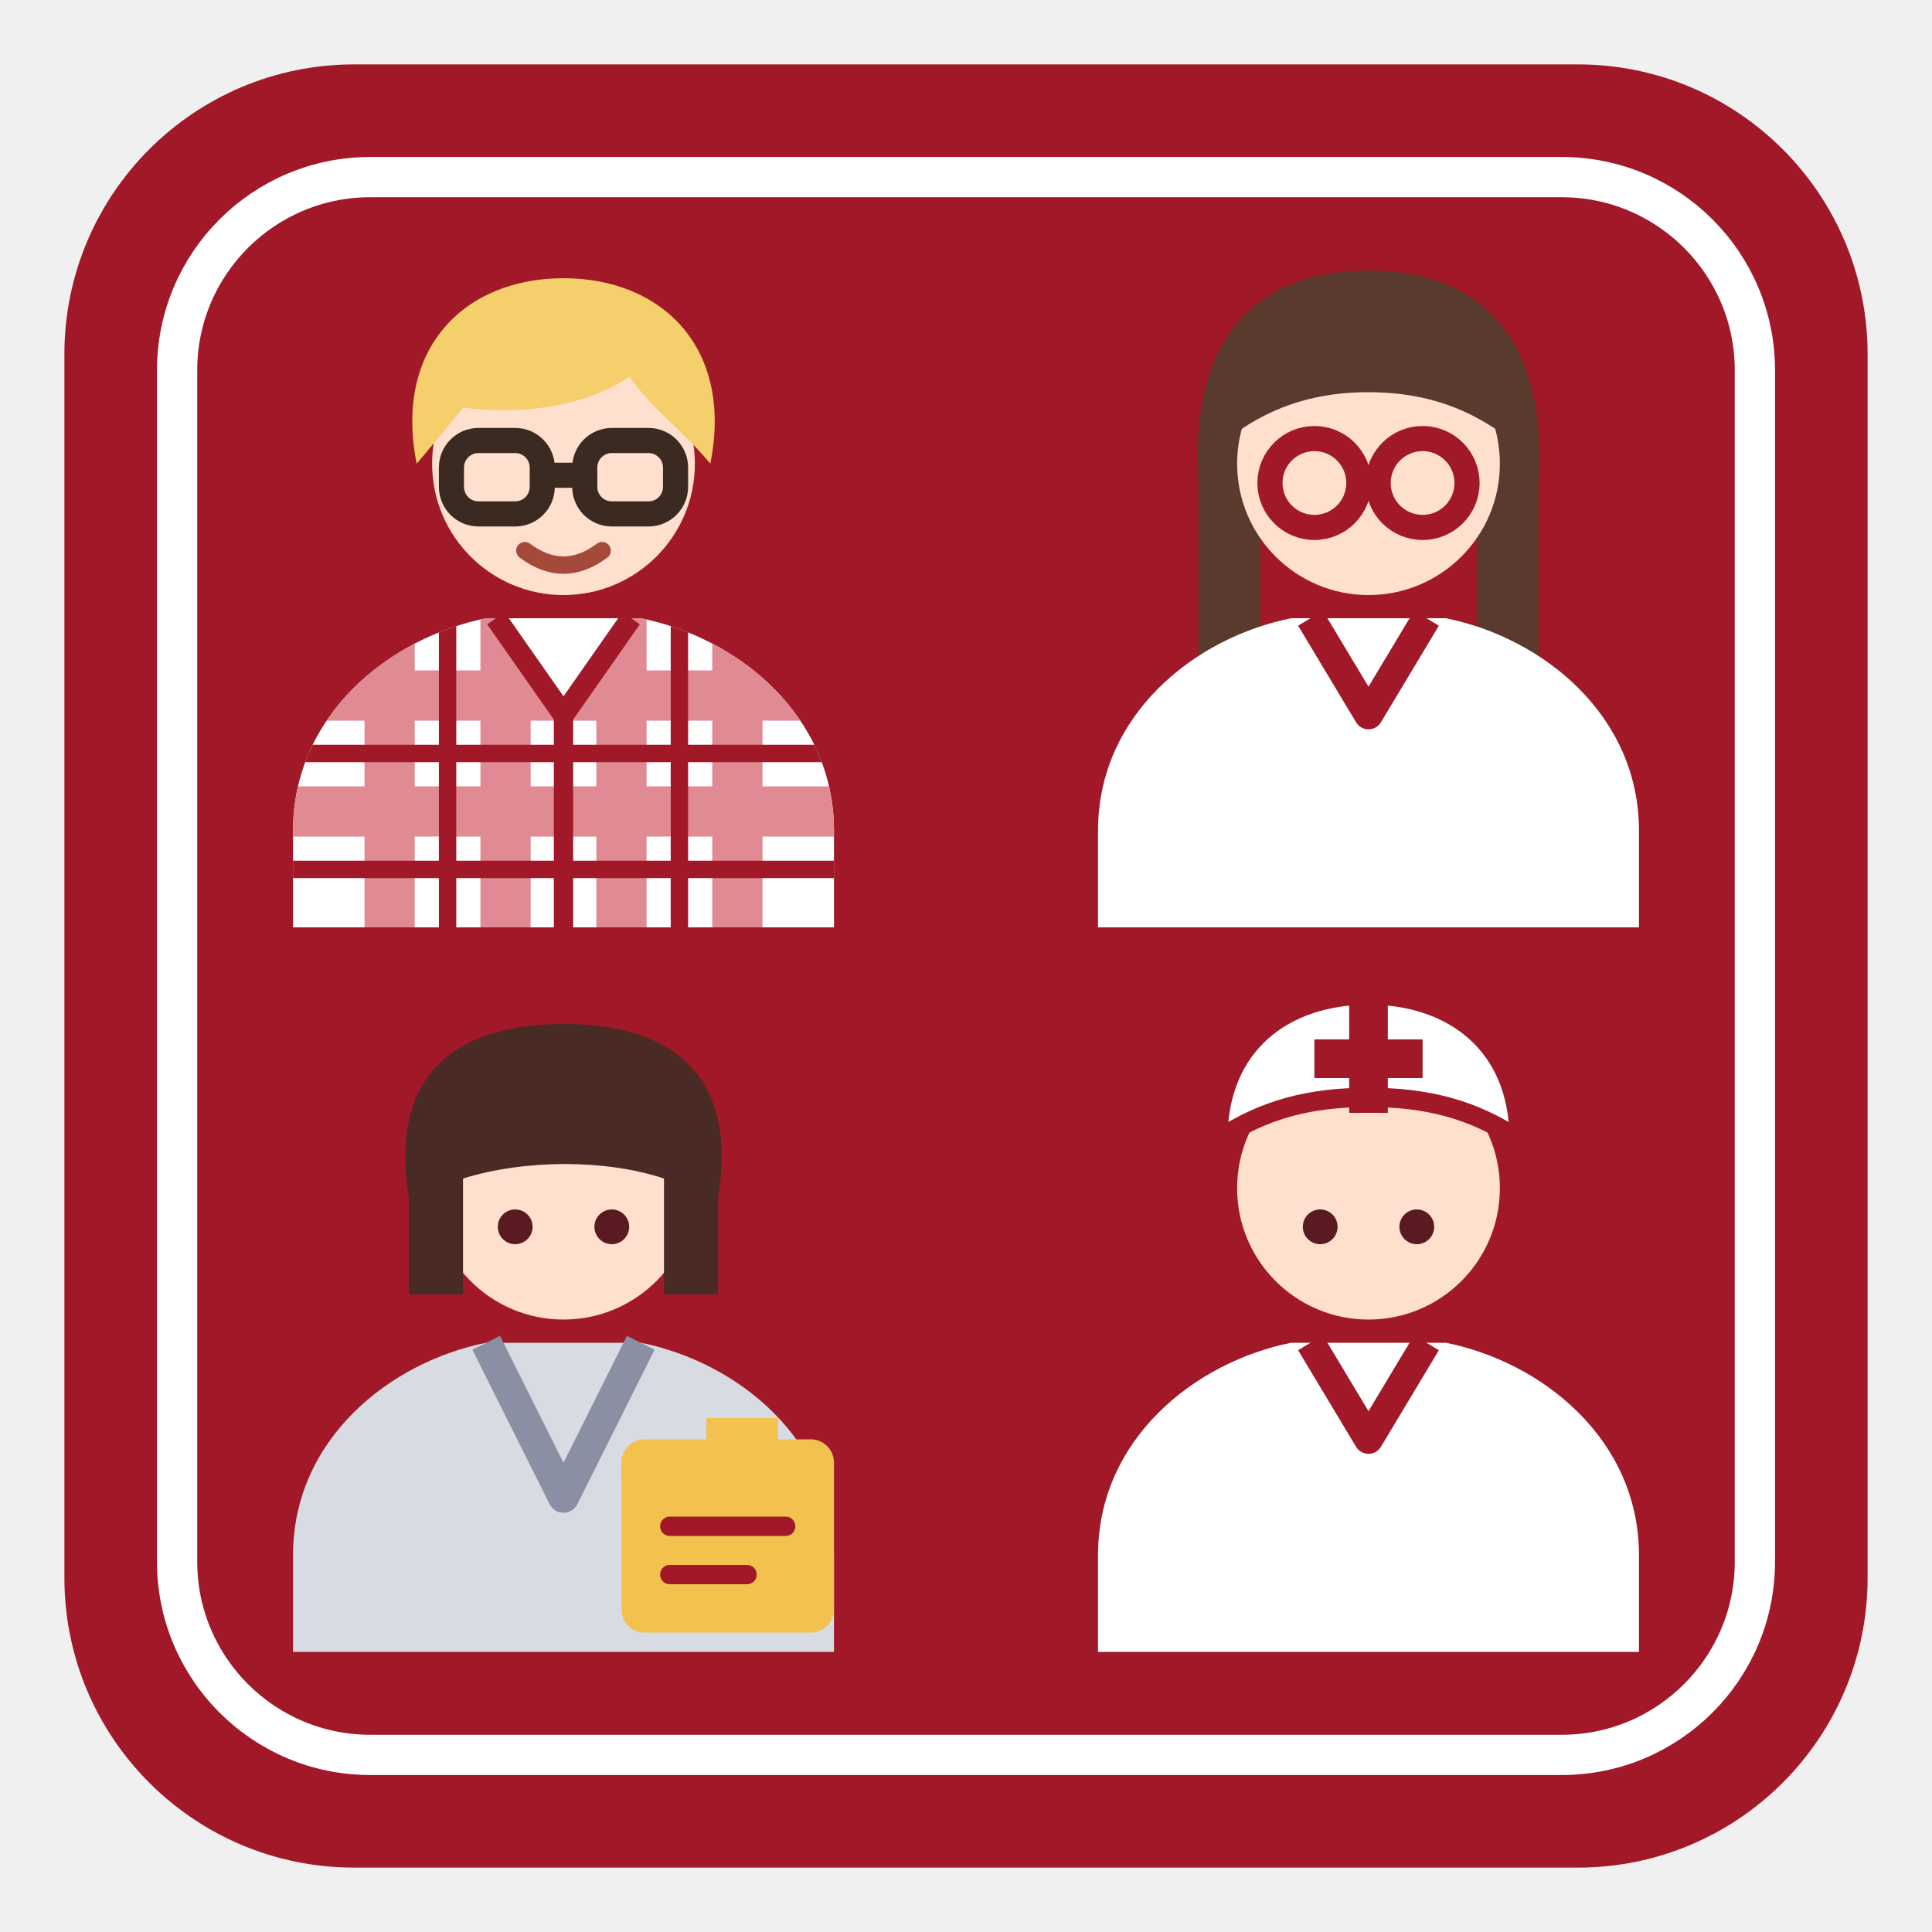
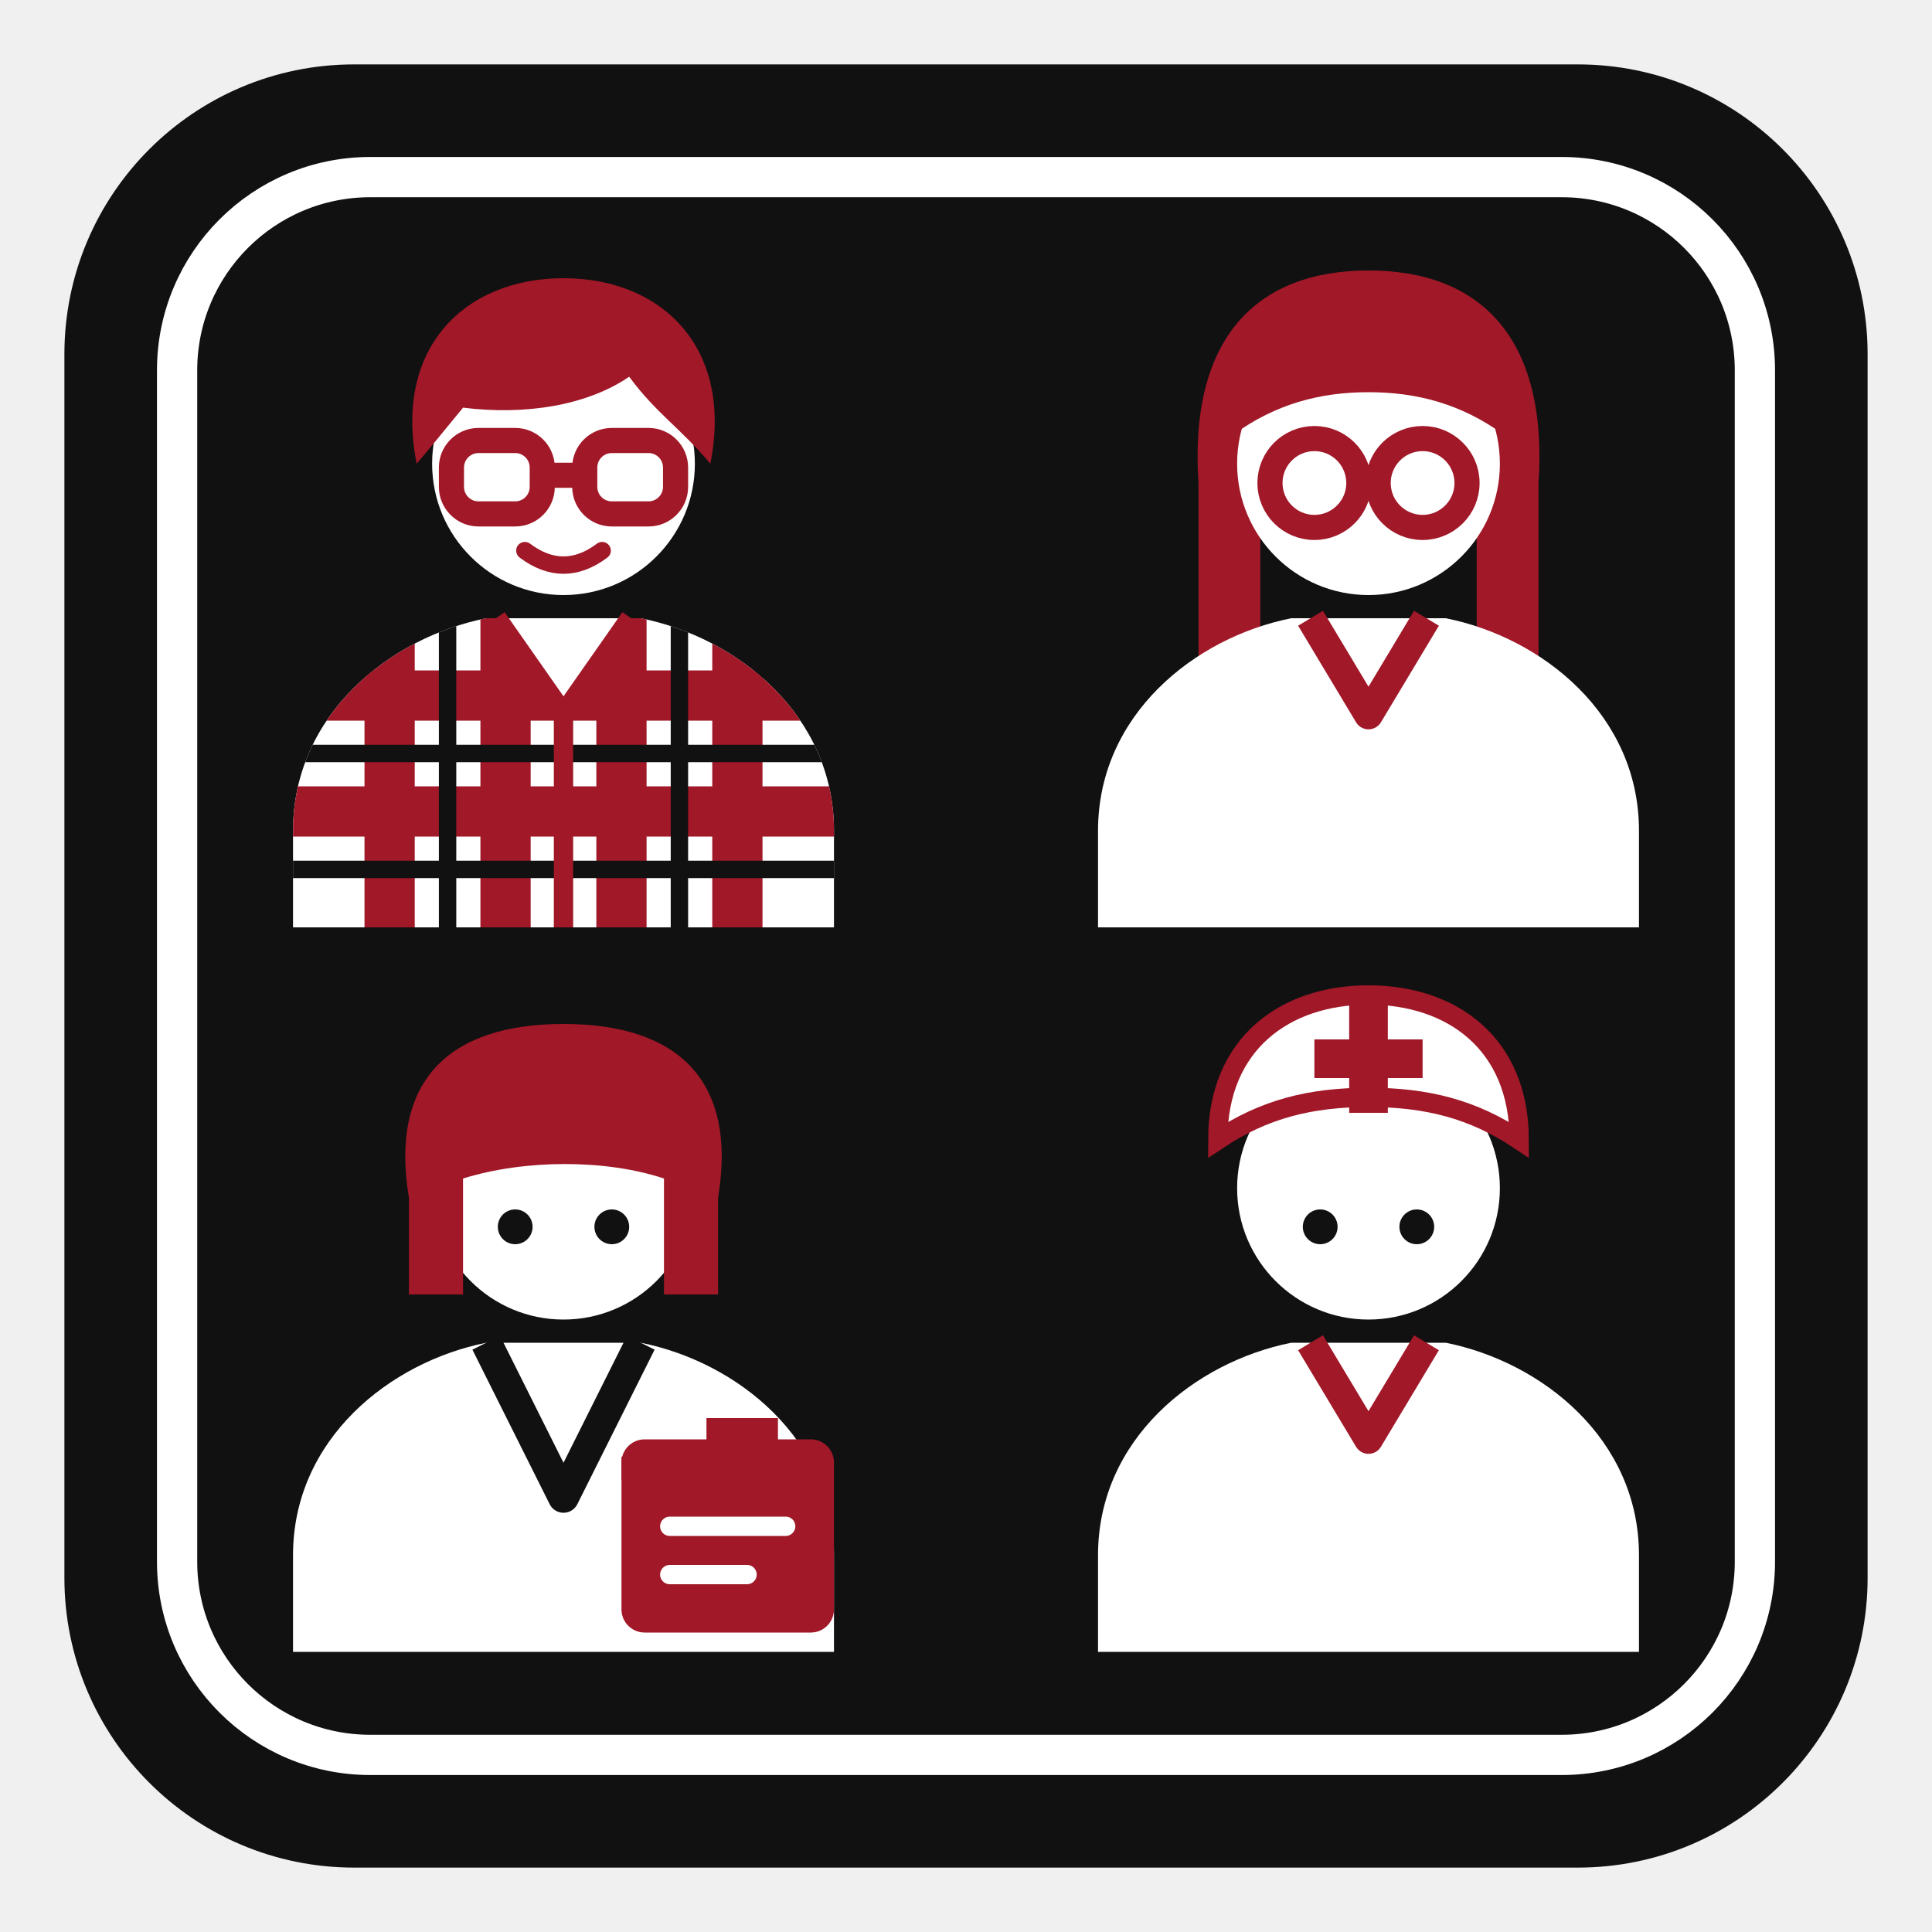
<svg xmlns="http://www.w3.org/2000/svg" viewBox="0 0 120 120" role="img" aria-label="Quatre professionnels : un ingénieur, une psychiatre, une curatrice et une infirmière">
-   <rect x="4" y="4" width="112" height="112" rx="18" fill="#a11828" />
+   <rect x="4" y="4" width="112" height="112" rx="18" fill="#111111" />
  <rect x="11" y="11" width="98" height="98" rx="12" fill="none" stroke="#fff" stroke-width="2.5" />
  <defs>
    <clipPath id="plaid">
      <path d="M-14 18v-5c0-6 5-10 10-11h8c5 1 10 5 10 11v5z" />
    </clipPath>
  </defs>
  <g transform="translate(35 36) scale(1.2)">
    <path d="M-14 18v-5c0-6 5-10 10-11h8c5 1 10 5 10 11v5z" fill="#fff" />
    <g clip-path="url(#plaid)">
-       <path d="M-14 6h28M-14 12h28" stroke="#e08a94" stroke-width="2.6" />
-       <path d="M-9 0v20M-3 0v20M3 0v20M9 0v20" stroke="#e08a94" stroke-width="2.6" />
-       <path d="M-14 9h28M-14 15h28M-6 0v20M0 0v20M6 0v20" stroke="#a11828" stroke-width="0.9" />
+       <path d="M-14 6h28M-14 12h28" stroke="#a11828" stroke-width="2.6" />
+       <path d="M-9 0v20M-3 0v20M3 0v20M9 0v20" stroke="#a11828" stroke-width="2.6" />
+       <path d="M-14 9h28M-14 15h28M-6 0v20M0 0v20M6 0v20" stroke="#111111" stroke-width="0.9" />
    </g>
    <path d="M-3.500 2l3.500 5 3.500-5" fill="#fff" stroke="#a11828" stroke-width="1.100" stroke-linejoin="round" />
    <path d="M0 7v11" stroke="#a11828" stroke-width="1" />
-     <circle cx="0" cy="-6" r="6.800" fill="#ffe0cf" />
-     <path d="M-7.600 -6c-1.200-6 2.500-9.600 7.600-9.600S8.800 -12 7.600 -6c-1.500-1.800-2.800-2.600-4.200-4.500-2.200 1.500-5.400 2-8.600 1.600-0.900 1.100-1.800 2.200-2.400 2.900z" fill="#f4cf6b" />
-     <g fill="none" stroke="#3a2a22" stroke-width="1.300">
+     <circle cx="0" cy="-6" r="6.800" fill="#ffffff" />
+     <path d="M-7.600 -6c-1.200-6 2.500-9.600 7.600-9.600S8.800 -12 7.600 -6c-1.500-1.800-2.800-2.600-4.200-4.500-2.200 1.500-5.400 2-8.600 1.600-0.900 1.100-1.800 2.200-2.400 2.900z" fill="#a11828" />
+     <g fill="none" stroke="#a11828" stroke-width="1.300">
      <rect x="-5.800" y="-7.200" width="4.700" height="3.800" rx="1.400" />
      <rect x="1.100" y="-7.200" width="4.700" height="3.800" rx="1.400" />
      <path d="M-1.100 -5.400h2.200" />
    </g>
-     <path d="M-2 -1.500q2 1.500 4 0" fill="none" stroke="#a54a3a" stroke-width="0.9" stroke-linecap="round" />
+     <path d="M-2 -1.500q2 1.500 4 0" fill="none" stroke="#a11828" stroke-width="0.9" stroke-linecap="round" />
  </g>
  <g transform="translate(85 36) scale(1.2)">
-     <path d="M-8.800 -5c-0.500-7.500 3-11 8.800-11S9.300 -12.500 8.800 -5v13h-3.200V-3h-11.200v11h-3.200z" fill="#5a3a2e" />
+     <path d="M-8.800 -5c-0.500-7.500 3-11 8.800-11S9.300 -12.500 8.800 -5v13h-3.200V-3h-11.200v11h-3.200z" fill="#a11828" />
    <path d="M-14 18v-5c0-6 5-10 10-11h8c5 1 10 5 10 11v5z" fill="#fff" />
    <path d="M-3 2l3 5 3-5" fill="none" stroke="#a11828" stroke-width="1.500" stroke-linejoin="round" />
-     <circle cx="0" cy="-6" r="6.800" fill="#ffe0cf" />
-     <path d="M-7 -7.500c1.500-4 4-5.500 7-5.500s5.500 1.500 7 5.500c-2.200-1.600-4.500-2.200-7-2.200s-4.800 0.600-7 2.200z" fill="#5a3a2e" />
+     <circle cx="0" cy="-6" r="6.800" fill="#ffffff" />
+     <path d="M-7 -7.500c1.500-4 4-5.500 7-5.500s5.500 1.500 7 5.500c-2.200-1.600-4.500-2.200-7-2.200s-4.800 0.600-7 2.200z" fill="#a11828" />
    <g fill="none" stroke="#a11828" stroke-width="1.300">
      <circle cx="-2.800" cy="-5" r="2.300" />
      <circle cx="2.800" cy="-5" r="2.300" />
      <path d="M-0.500 -5h1" />
    </g>
  </g>
  <g transform="translate(35 81) scale(1.2)">
-     <path d="M-14 18v-5c0-6 5-10 10-11h8c5 1 10 5 10 11v5z" fill="#d9dbe3" />
-     <path d="M-4 2l4 8 4-8" fill="none" stroke="#8a8fa3" stroke-width="1.600" stroke-linejoin="round" />
-     <circle cx="0" cy="-6" r="6.800" fill="#ffe0cf" />
-     <path d="M-8 -5.500c-1-6 2-9 8-9s9 3 8 9v5h-2.800v-6c-3-1-7.200-1-10.400 0v6H-8z" fill="#4a2a24" />
-     <circle cx="-2.500" cy="-4" r="0.900" fill="#5a1a22" />
-     <circle cx="2.500" cy="-4" r="0.900" fill="#5a1a22" />
-     <rect x="3" y="7" width="11" height="10" rx="1.200" fill="#f2c14e" />
-     <path d="M3 8.500h5v-2h2.500v2" fill="none" stroke="#f2c14e" stroke-width="1.200" />
-     <path d="M5.500 11.500h6M5.500 14h4" stroke="#a11828" stroke-width="1" stroke-linecap="round" />
+     <path d="M-14 18v-5c0-6 5-10 10-11h8c5 1 10 5 10 11v5z" fill="#ffffff" />
+     <path d="M-4 2l4 8 4-8" fill="none" stroke="#111111" stroke-width="1.600" stroke-linejoin="round" />
+     <circle cx="0" cy="-6" r="6.800" fill="#ffffff" />
+     <path d="M-8 -5.500c-1-6 2-9 8-9s9 3 8 9v5h-2.800v-6c-3-1-7.200-1-10.400 0v6H-8z" fill="#a11828" />
+     <circle cx="-2.500" cy="-4" r="0.900" fill="#111111" />
+     <circle cx="2.500" cy="-4" r="0.900" fill="#111111" />
+     <rect x="3" y="7" width="11" height="10" rx="1.200" fill="#a11828" />
+     <path d="M3 8.500h5v-2h2.500v2" fill="none" stroke="#a11828" stroke-width="1.200" />
+     <path d="M5.500 11.500h6M5.500 14h4" stroke="#ffffff" stroke-width="1" stroke-linecap="round" />
  </g>
  <g transform="translate(85 81) scale(1.2)">
    <path d="M-14 18v-5c0-6 5-10 10-11h8c5 1 10 5 10 11v5z" fill="#fff" />
    <path d="M-3 2l3 5 3-5" fill="none" stroke="#a11828" stroke-width="1.500" stroke-linejoin="round" />
-     <circle cx="0" cy="-6" r="6.800" fill="#ffe0cf" />
+     <circle cx="0" cy="-6" r="6.800" fill="#ffffff" />
    <path d="M-7.800 -8.500c0-5 3.500-7.500 7.800-7.500s7.800 2.500 7.800 7.500c-2.400-1.600-4.800-2.200-7.800-2.200s-5.400 0.600-7.800 2.200z" fill="#fff" stroke="#a11828" stroke-width="1" />
    <path d="M-1 -15.500h2v1.800h1.800v2h-1.800v1.800h-2v-1.800h-1.800v-2h1.800z" fill="#a11828" />
-     <circle cx="-2.500" cy="-4" r="0.900" fill="#5a1a22" />
-     <circle cx="2.500" cy="-4" r="0.900" fill="#5a1a22" />
+     <circle cx="-2.500" cy="-4" r="0.900" fill="#111111" />
+     <circle cx="2.500" cy="-4" r="0.900" fill="#111111" />
  </g>
</svg>
